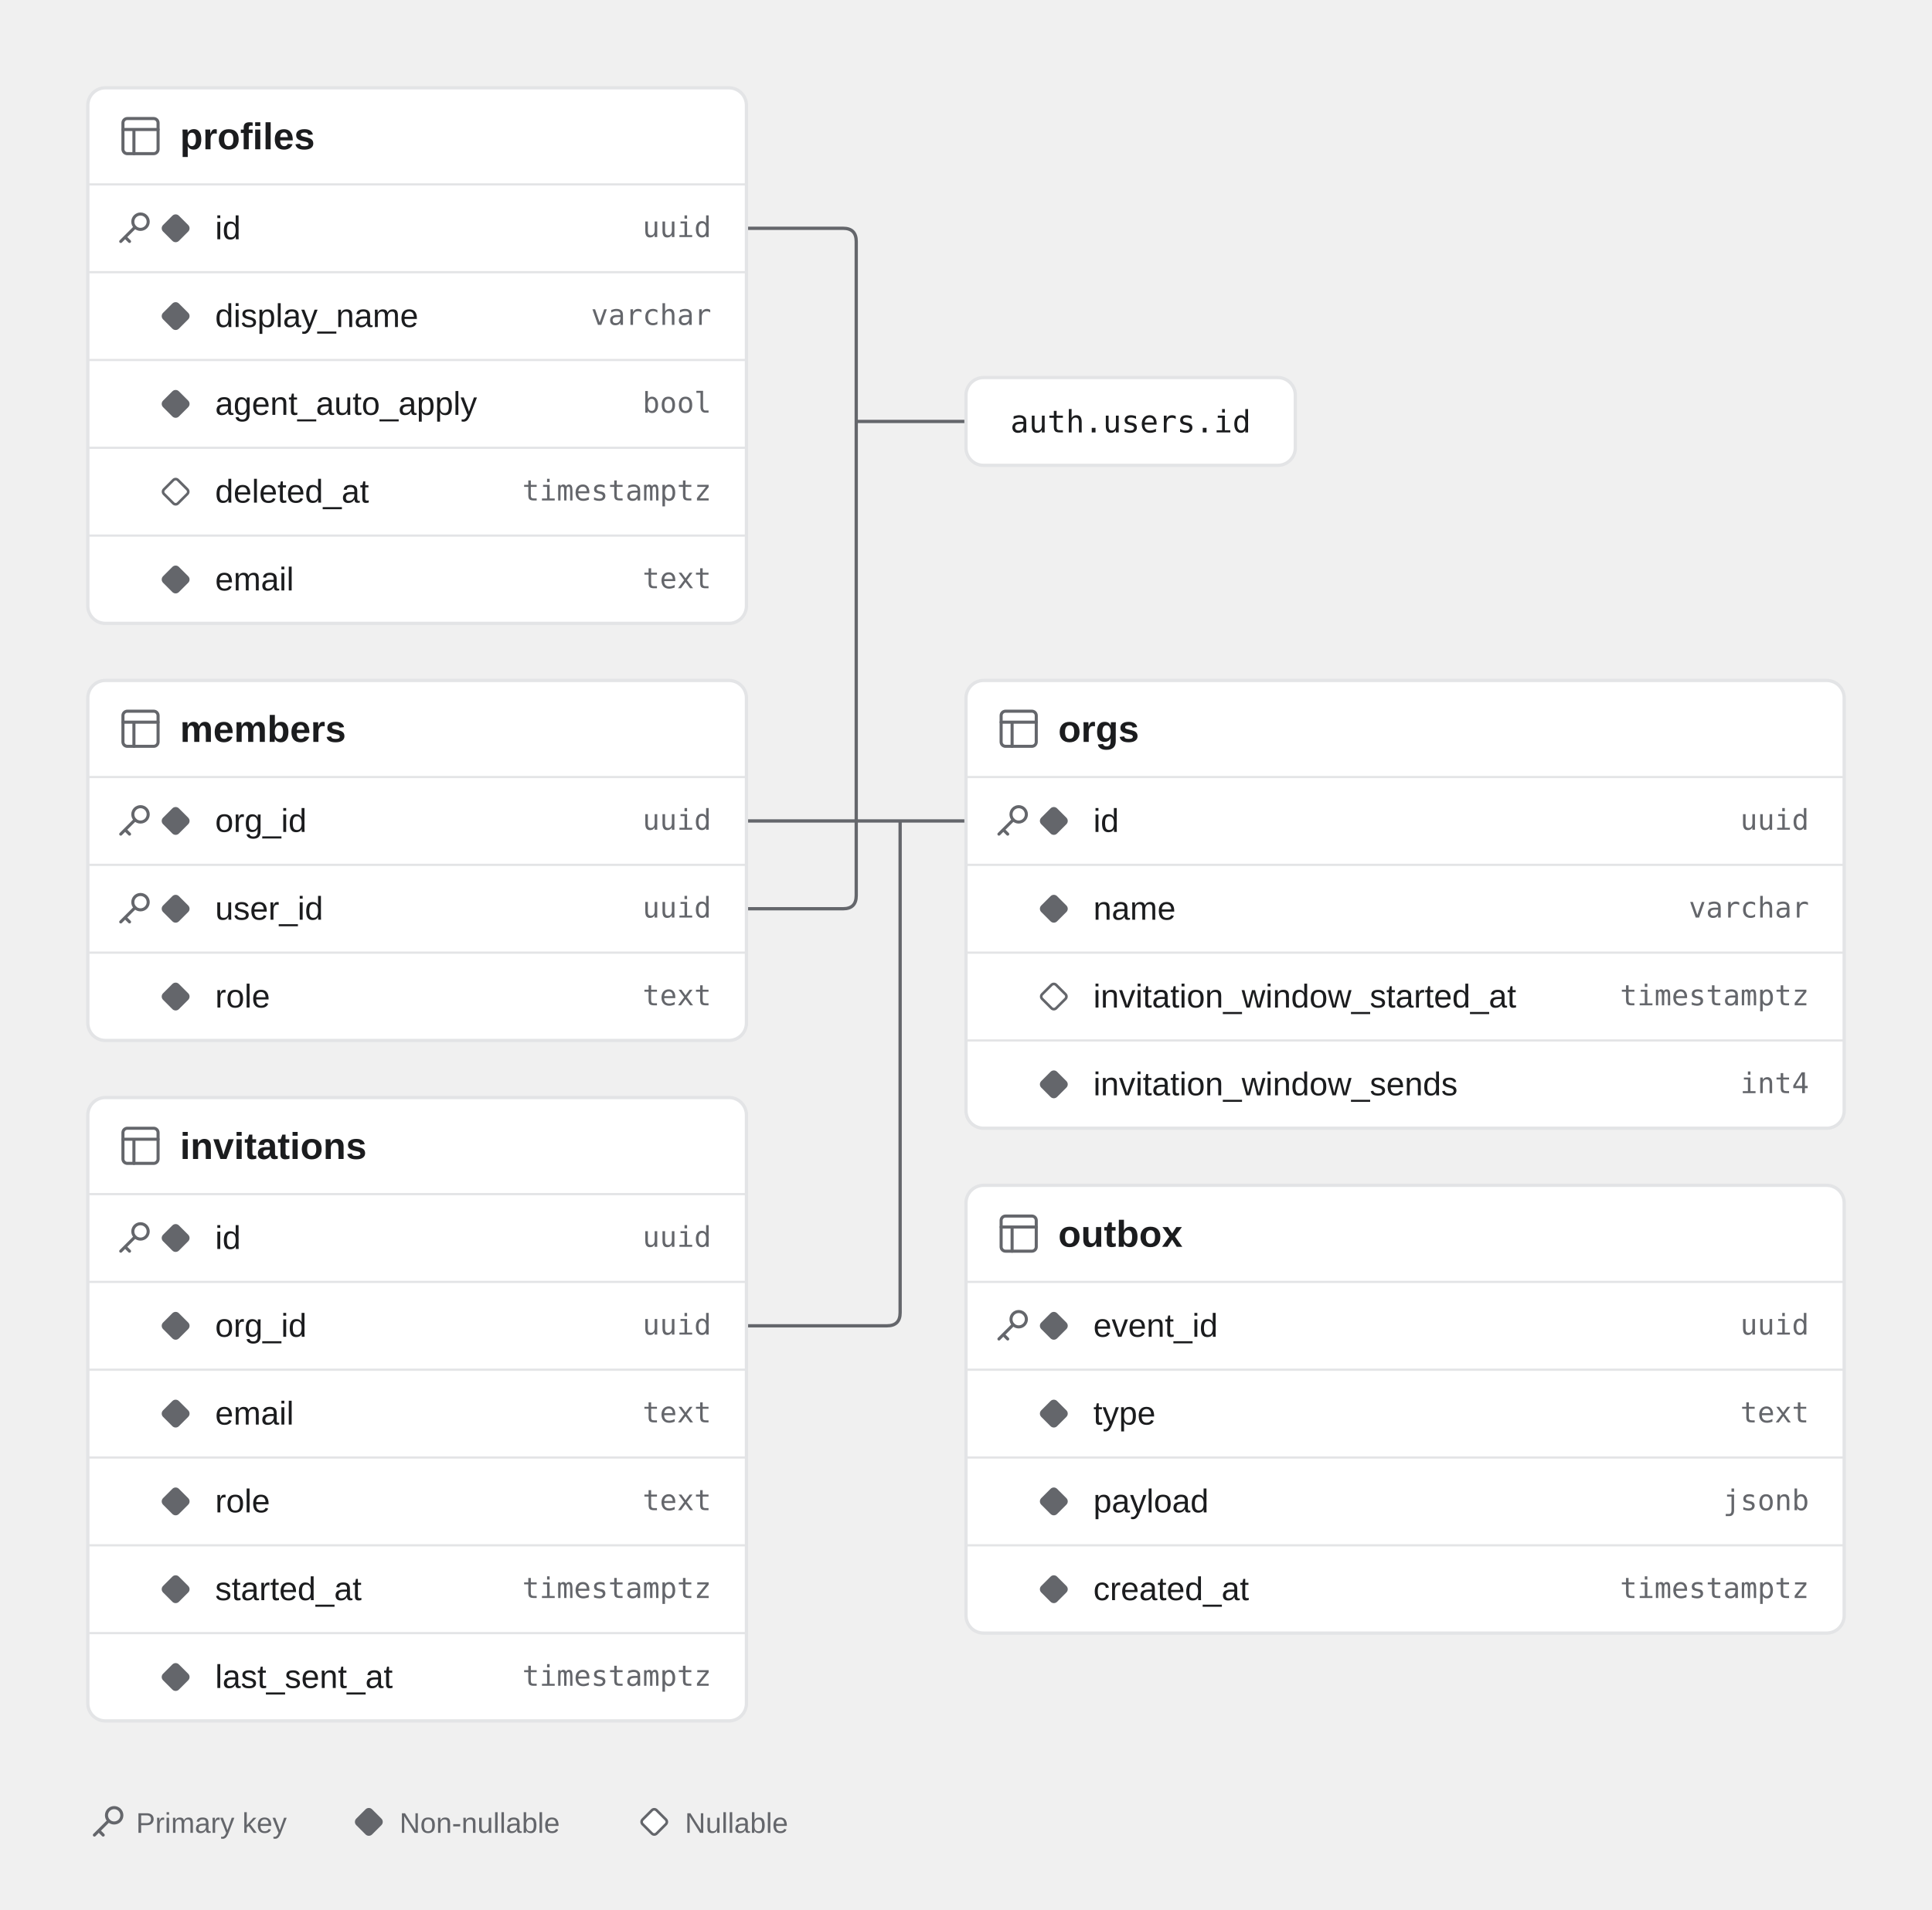
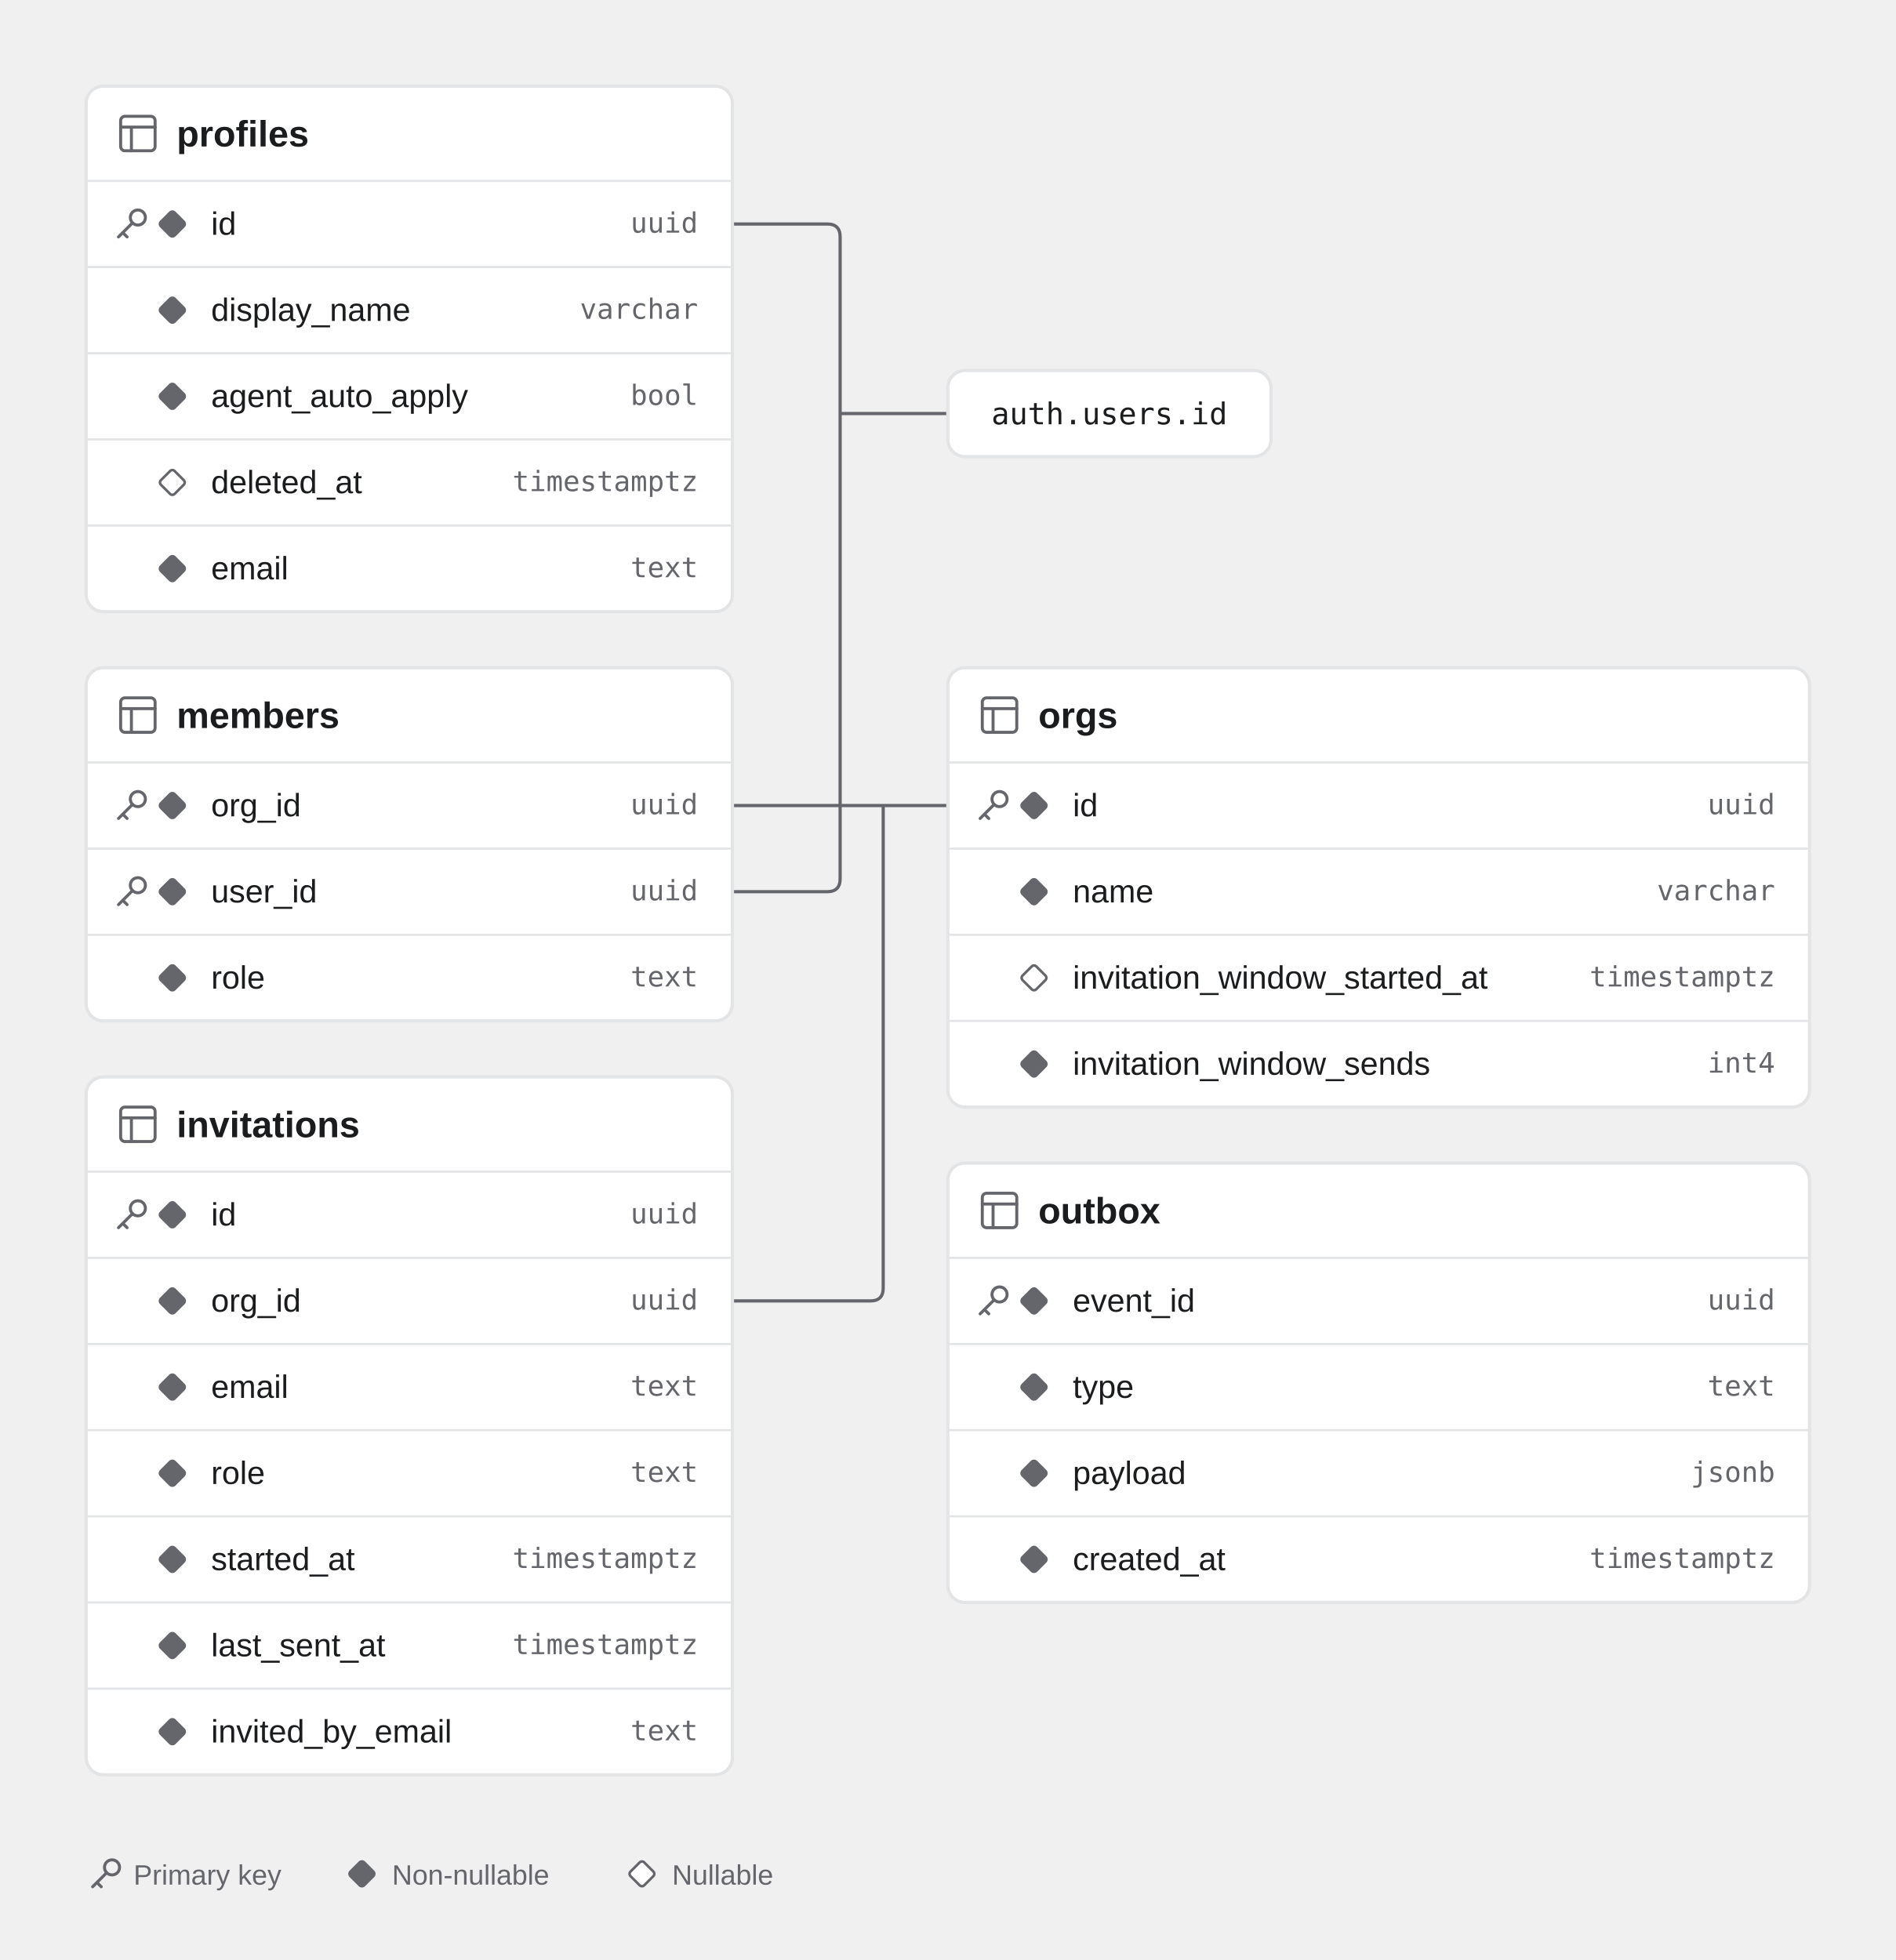
- <svg xmlns="http://www.w3.org/2000/svg" width="880" height="870" viewBox="0 0 880 870">
+ <svg xmlns="http://www.w3.org/2000/svg" width="880" height="910" viewBox="0 0 880 910">
  <style>
text{font-family:-apple-system,BlinkMacSystemFont,'Helvetica Neue',Arial,sans-serif;fill:#1b1c1e}
.card{fill:#ffffff;stroke:#e3e4e6;stroke-width:1.5}
.divider{stroke:#e3e4e6;stroke-width:1}
.table{font-size:17px;font-weight:600}
.column{font-size:15px}
.type,.ref{font-family:ui-monospace,SFMono-Regular,Menlo,monospace;font-size:13px;fill:#64666b}
.ref{font-size:14px;fill:#1b1c1e}
.icon{fill:none;stroke:#64666b;stroke-width:1.4;stroke-linecap:round}
.diamond{fill:#64666b;stroke:#64666b;stroke-width:1.2}
.hollow{fill:#ffffff}
.link{fill:none;stroke:#64666b;stroke-width:1.5}
.legend{font-size:13px;fill:#64666b}
</style>
  <path class="link" d="M340 104.0 H384 Q390 104.0 390 110.0 V408.0 Q390 414.0 384 414.0 H340" />
  <path class="link" d="M390 192.0 H440" />
  <path class="link" d="M340 374.0 H440" />
  <rect class="card" x="440" y="172" width="150" height="40" rx="8" />
  <text class="ref" x="515.0" y="197.0" text-anchor="middle">auth.users.id</text>
  <rect class="card" x="40" y="40" width="300" height="244" rx="8" />
  <g class="icon">
    <rect x="56" y="54.0" width="16" height="16" rx="2" />
    <path d="M56 59.0 H72 M61 59.0 V70.0" />
  </g>
  <text class="table" x="82" y="68.0">profiles</text>
  <line class="divider" x1="40" y1="84" x2="340" y2="84" />
  <g class="icon">
    <circle cx="64" cy="101.0" r="3.5" />
    <path d="M61.5 103.5 L55 110.0 M57 108.0 L59 110.0" />
  </g>
  <rect class="diamond" x="75.5" y="99.5" width="9" height="9" rx="1.5" transform="rotate(45 80 104.0)" />
  <text class="column" x="98" y="109.0">id</text>
  <text class="type" x="324" y="108.0" text-anchor="end">uuid</text>
  <line class="divider" x1="40" y1="124" x2="340" y2="124" />
  <rect class="diamond" x="75.5" y="139.5" width="9" height="9" rx="1.5" transform="rotate(45 80 144.0)" />
  <text class="column" x="98" y="149.0">display_name</text>
  <text class="type" x="324" y="148.0" text-anchor="end">varchar</text>
  <line class="divider" x1="40" y1="164" x2="340" y2="164" />
  <rect class="diamond" x="75.5" y="179.5" width="9" height="9" rx="1.5" transform="rotate(45 80 184.0)" />
  <text class="column" x="98" y="189.0">agent_auto_apply</text>
  <text class="type" x="324" y="188.0" text-anchor="end">bool</text>
  <line class="divider" x1="40" y1="204" x2="340" y2="204" />
  <rect class="diamond hollow" x="75.5" y="219.5" width="9" height="9" rx="1.5" transform="rotate(45 80 224.0)" />
  <text class="column" x="98" y="229.0">deleted_at</text>
  <text class="type" x="324" y="228.0" text-anchor="end">timestamptz</text>
  <line class="divider" x1="40" y1="244" x2="340" y2="244" />
  <rect class="diamond" x="75.5" y="259.5" width="9" height="9" rx="1.5" transform="rotate(45 80 264.0)" />
  <text class="column" x="98" y="269.0">email</text>
  <text class="type" x="324" y="268.0" text-anchor="end">text</text>
  <rect class="card" x="40" y="310" width="300" height="164" rx="8" />
  <g class="icon">
    <rect x="56" y="324.0" width="16" height="16" rx="2" />
    <path d="M56 329.0 H72 M61 329.0 V340.0" />
  </g>
  <text class="table" x="82" y="338.0">members</text>
  <line class="divider" x1="40" y1="354" x2="340" y2="354" />
  <g class="icon">
    <circle cx="64" cy="371.0" r="3.5" />
    <path d="M61.5 373.5 L55 380.0 M57 378.0 L59 380.0" />
  </g>
  <rect class="diamond" x="75.5" y="369.5" width="9" height="9" rx="1.5" transform="rotate(45 80 374.0)" />
  <text class="column" x="98" y="379.0">org_id</text>
  <text class="type" x="324" y="378.0" text-anchor="end">uuid</text>
  <line class="divider" x1="40" y1="394" x2="340" y2="394" />
  <g class="icon">
    <circle cx="64" cy="411.0" r="3.5" />
    <path d="M61.5 413.5 L55 420.0 M57 418.0 L59 420.0" />
  </g>
  <rect class="diamond" x="75.5" y="409.5" width="9" height="9" rx="1.5" transform="rotate(45 80 414.0)" />
  <text class="column" x="98" y="419.0">user_id</text>
  <text class="type" x="324" y="418.0" text-anchor="end">uuid</text>
  <line class="divider" x1="40" y1="434" x2="340" y2="434" />
  <rect class="diamond" x="75.5" y="449.5" width="9" height="9" rx="1.5" transform="rotate(45 80 454.0)" />
  <text class="column" x="98" y="459.0">role</text>
  <text class="type" x="324" y="458.0" text-anchor="end">text</text>
  <rect class="card" x="440" y="310" width="400" height="204" rx="8" />
  <g class="icon">
    <rect x="456" y="324.0" width="16" height="16" rx="2" />
    <path d="M456 329.0 H472 M461 329.0 V340.0" />
  </g>
  <text class="table" x="482" y="338.0">orgs</text>
  <line class="divider" x1="440" y1="354" x2="840" y2="354" />
  <g class="icon">
    <circle cx="464" cy="371.0" r="3.5" />
    <path d="M461.5 373.5 L455 380.0 M457 378.0 L459 380.0" />
  </g>
  <rect class="diamond" x="475.5" y="369.5" width="9" height="9" rx="1.5" transform="rotate(45 480 374.0)" />
  <text class="column" x="498" y="379.0">id</text>
  <text class="type" x="824" y="378.0" text-anchor="end">uuid</text>
  <line class="divider" x1="440" y1="394" x2="840" y2="394" />
  <rect class="diamond" x="475.5" y="409.5" width="9" height="9" rx="1.5" transform="rotate(45 480 414.0)" />
  <text class="column" x="498" y="419.0">name</text>
  <text class="type" x="824" y="418.0" text-anchor="end">varchar</text>
  <line class="divider" x1="440" y1="434" x2="840" y2="434" />
  <rect class="diamond hollow" x="475.5" y="449.5" width="9" height="9" rx="1.5" transform="rotate(45 480 454.0)" />
  <text class="column" x="498" y="459.0">invitation_window_started_at</text>
  <text class="type" x="824" y="458.0" text-anchor="end">timestamptz</text>
  <line class="divider" x1="440" y1="474" x2="840" y2="474" />
  <rect class="diamond" x="475.5" y="489.5" width="9" height="9" rx="1.5" transform="rotate(45 480 494.0)" />
  <text class="column" x="498" y="499.0">invitation_window_sends</text>
  <text class="type" x="824" y="498.0" text-anchor="end">int4</text>
  <path class="link" d="M340 604.0 H404 Q410 604.0 410 598.0 V374.0" />
-   <rect class="card" x="40" y="500" width="300" height="284" rx="8" />
+   <rect class="card" x="40" y="500" width="300" height="324" rx="8" />
  <g class="icon">
    <rect x="56" y="514.0" width="16" height="16" rx="2" />
    <path d="M56 519.0 H72 M61 519.0 V530.0" />
  </g>
  <text class="table" x="82" y="528.0">invitations</text>
  <line class="divider" x1="40" y1="544" x2="340" y2="544" />
  <g class="icon">
    <circle cx="64" cy="561.0" r="3.5" />
    <path d="M61.5 563.5 L55 570.0 M57 568.0 L59 570.0" />
  </g>
  <rect class="diamond" x="75.5" y="559.5" width="9" height="9" rx="1.5" transform="rotate(45 80 564.0)" />
  <text class="column" x="98" y="569.0">id</text>
  <text class="type" x="324" y="568.0" text-anchor="end">uuid</text>
  <line class="divider" x1="40" y1="584" x2="340" y2="584" />
  <rect class="diamond" x="75.5" y="599.5" width="9" height="9" rx="1.5" transform="rotate(45 80 604.0)" />
  <text class="column" x="98" y="609.0">org_id</text>
  <text class="type" x="324" y="608.0" text-anchor="end">uuid</text>
  <line class="divider" x1="40" y1="624" x2="340" y2="624" />
  <rect class="diamond" x="75.5" y="639.5" width="9" height="9" rx="1.5" transform="rotate(45 80 644.0)" />
  <text class="column" x="98" y="649.0">email</text>
  <text class="type" x="324" y="648.0" text-anchor="end">text</text>
  <line class="divider" x1="40" y1="664" x2="340" y2="664" />
  <rect class="diamond" x="75.5" y="679.5" width="9" height="9" rx="1.5" transform="rotate(45 80 684.0)" />
  <text class="column" x="98" y="689.0">role</text>
  <text class="type" x="324" y="688.0" text-anchor="end">text</text>
  <line class="divider" x1="40" y1="704" x2="340" y2="704" />
  <rect class="diamond" x="75.5" y="719.5" width="9" height="9" rx="1.5" transform="rotate(45 80 724.0)" />
  <text class="column" x="98" y="729.0">started_at</text>
  <text class="type" x="324" y="728.0" text-anchor="end">timestamptz</text>
  <line class="divider" x1="40" y1="744" x2="340" y2="744" />
  <rect class="diamond" x="75.5" y="759.5" width="9" height="9" rx="1.5" transform="rotate(45 80 764.0)" />
  <text class="column" x="98" y="769.0">last_sent_at</text>
  <text class="type" x="324" y="768.0" text-anchor="end">timestamptz</text>
+   <line class="divider" x1="40" y1="784" x2="340" y2="784" />
+   <rect class="diamond" x="75.5" y="799.5" width="9" height="9" rx="1.5" transform="rotate(45 80 804.0)" />
+   <text class="column" x="98" y="809.0">invited_by_email</text>
+   <text class="type" x="324" y="808.0" text-anchor="end">text</text>
  <rect class="card" x="440" y="540" width="400" height="204" rx="8" />
  <g class="icon">
    <rect x="456" y="554.0" width="16" height="16" rx="2" />
    <path d="M456 559.0 H472 M461 559.0 V570.0" />
  </g>
  <text class="table" x="482" y="568.0">outbox</text>
  <line class="divider" x1="440" y1="584" x2="840" y2="584" />
  <g class="icon">
    <circle cx="464" cy="601.0" r="3.5" />
    <path d="M461.5 603.5 L455 610.0 M457 608.0 L459 610.0" />
  </g>
  <rect class="diamond" x="475.5" y="599.5" width="9" height="9" rx="1.5" transform="rotate(45 480 604.0)" />
  <text class="column" x="498" y="609.0">event_id</text>
  <text class="type" x="824" y="608.0" text-anchor="end">uuid</text>
  <line class="divider" x1="440" y1="624" x2="840" y2="624" />
  <rect class="diamond" x="475.5" y="639.5" width="9" height="9" rx="1.5" transform="rotate(45 480 644.0)" />
  <text class="column" x="498" y="649.0">type</text>
  <text class="type" x="824" y="648.0" text-anchor="end">text</text>
  <line class="divider" x1="440" y1="664" x2="840" y2="664" />
  <rect class="diamond" x="475.5" y="679.5" width="9" height="9" rx="1.5" transform="rotate(45 480 684.0)" />
  <text class="column" x="498" y="689.0">payload</text>
  <text class="type" x="824" y="688.0" text-anchor="end">jsonb</text>
  <line class="divider" x1="440" y1="704" x2="840" y2="704" />
  <rect class="diamond" x="475.5" y="719.5" width="9" height="9" rx="1.5" transform="rotate(45 480 724.0)" />
  <text class="column" x="498" y="729.0">created_at</text>
  <text class="type" x="824" y="728.0" text-anchor="end">timestamptz</text>
  <g class="icon">
-     <circle cx="52" cy="827" r="3.5" />
-     <path d="M49.5 829.5 L43 836 M45 834 L47 836" />
+     <circle cx="52" cy="867" r="3.5" />
+     <path d="M49.5 869.5 L43 876 M45 874 L47 876" />
  </g>
-   <text class="legend" x="62" y="835">Primary key</text>
-   <rect class="diamond" x="163.5" y="825.5" width="9" height="9" rx="1.5" transform="rotate(45 168 830)" />
-   <text class="legend" x="182" y="835">Non-nullable</text>
-   <rect class="diamond hollow" x="293.5" y="825.5" width="9" height="9" rx="1.5" transform="rotate(45 298 830)" />
-   <text class="legend" x="312" y="835">Nullable</text>
+   <text class="legend" x="62" y="875">Primary key</text>
+   <rect class="diamond" x="163.5" y="865.5" width="9" height="9" rx="1.5" transform="rotate(45 168 870)" />
+   <text class="legend" x="182" y="875">Non-nullable</text>
+   <rect class="diamond hollow" x="293.5" y="865.5" width="9" height="9" rx="1.5" transform="rotate(45 298 870)" />
+   <text class="legend" x="312" y="875">Nullable</text>
</svg>
